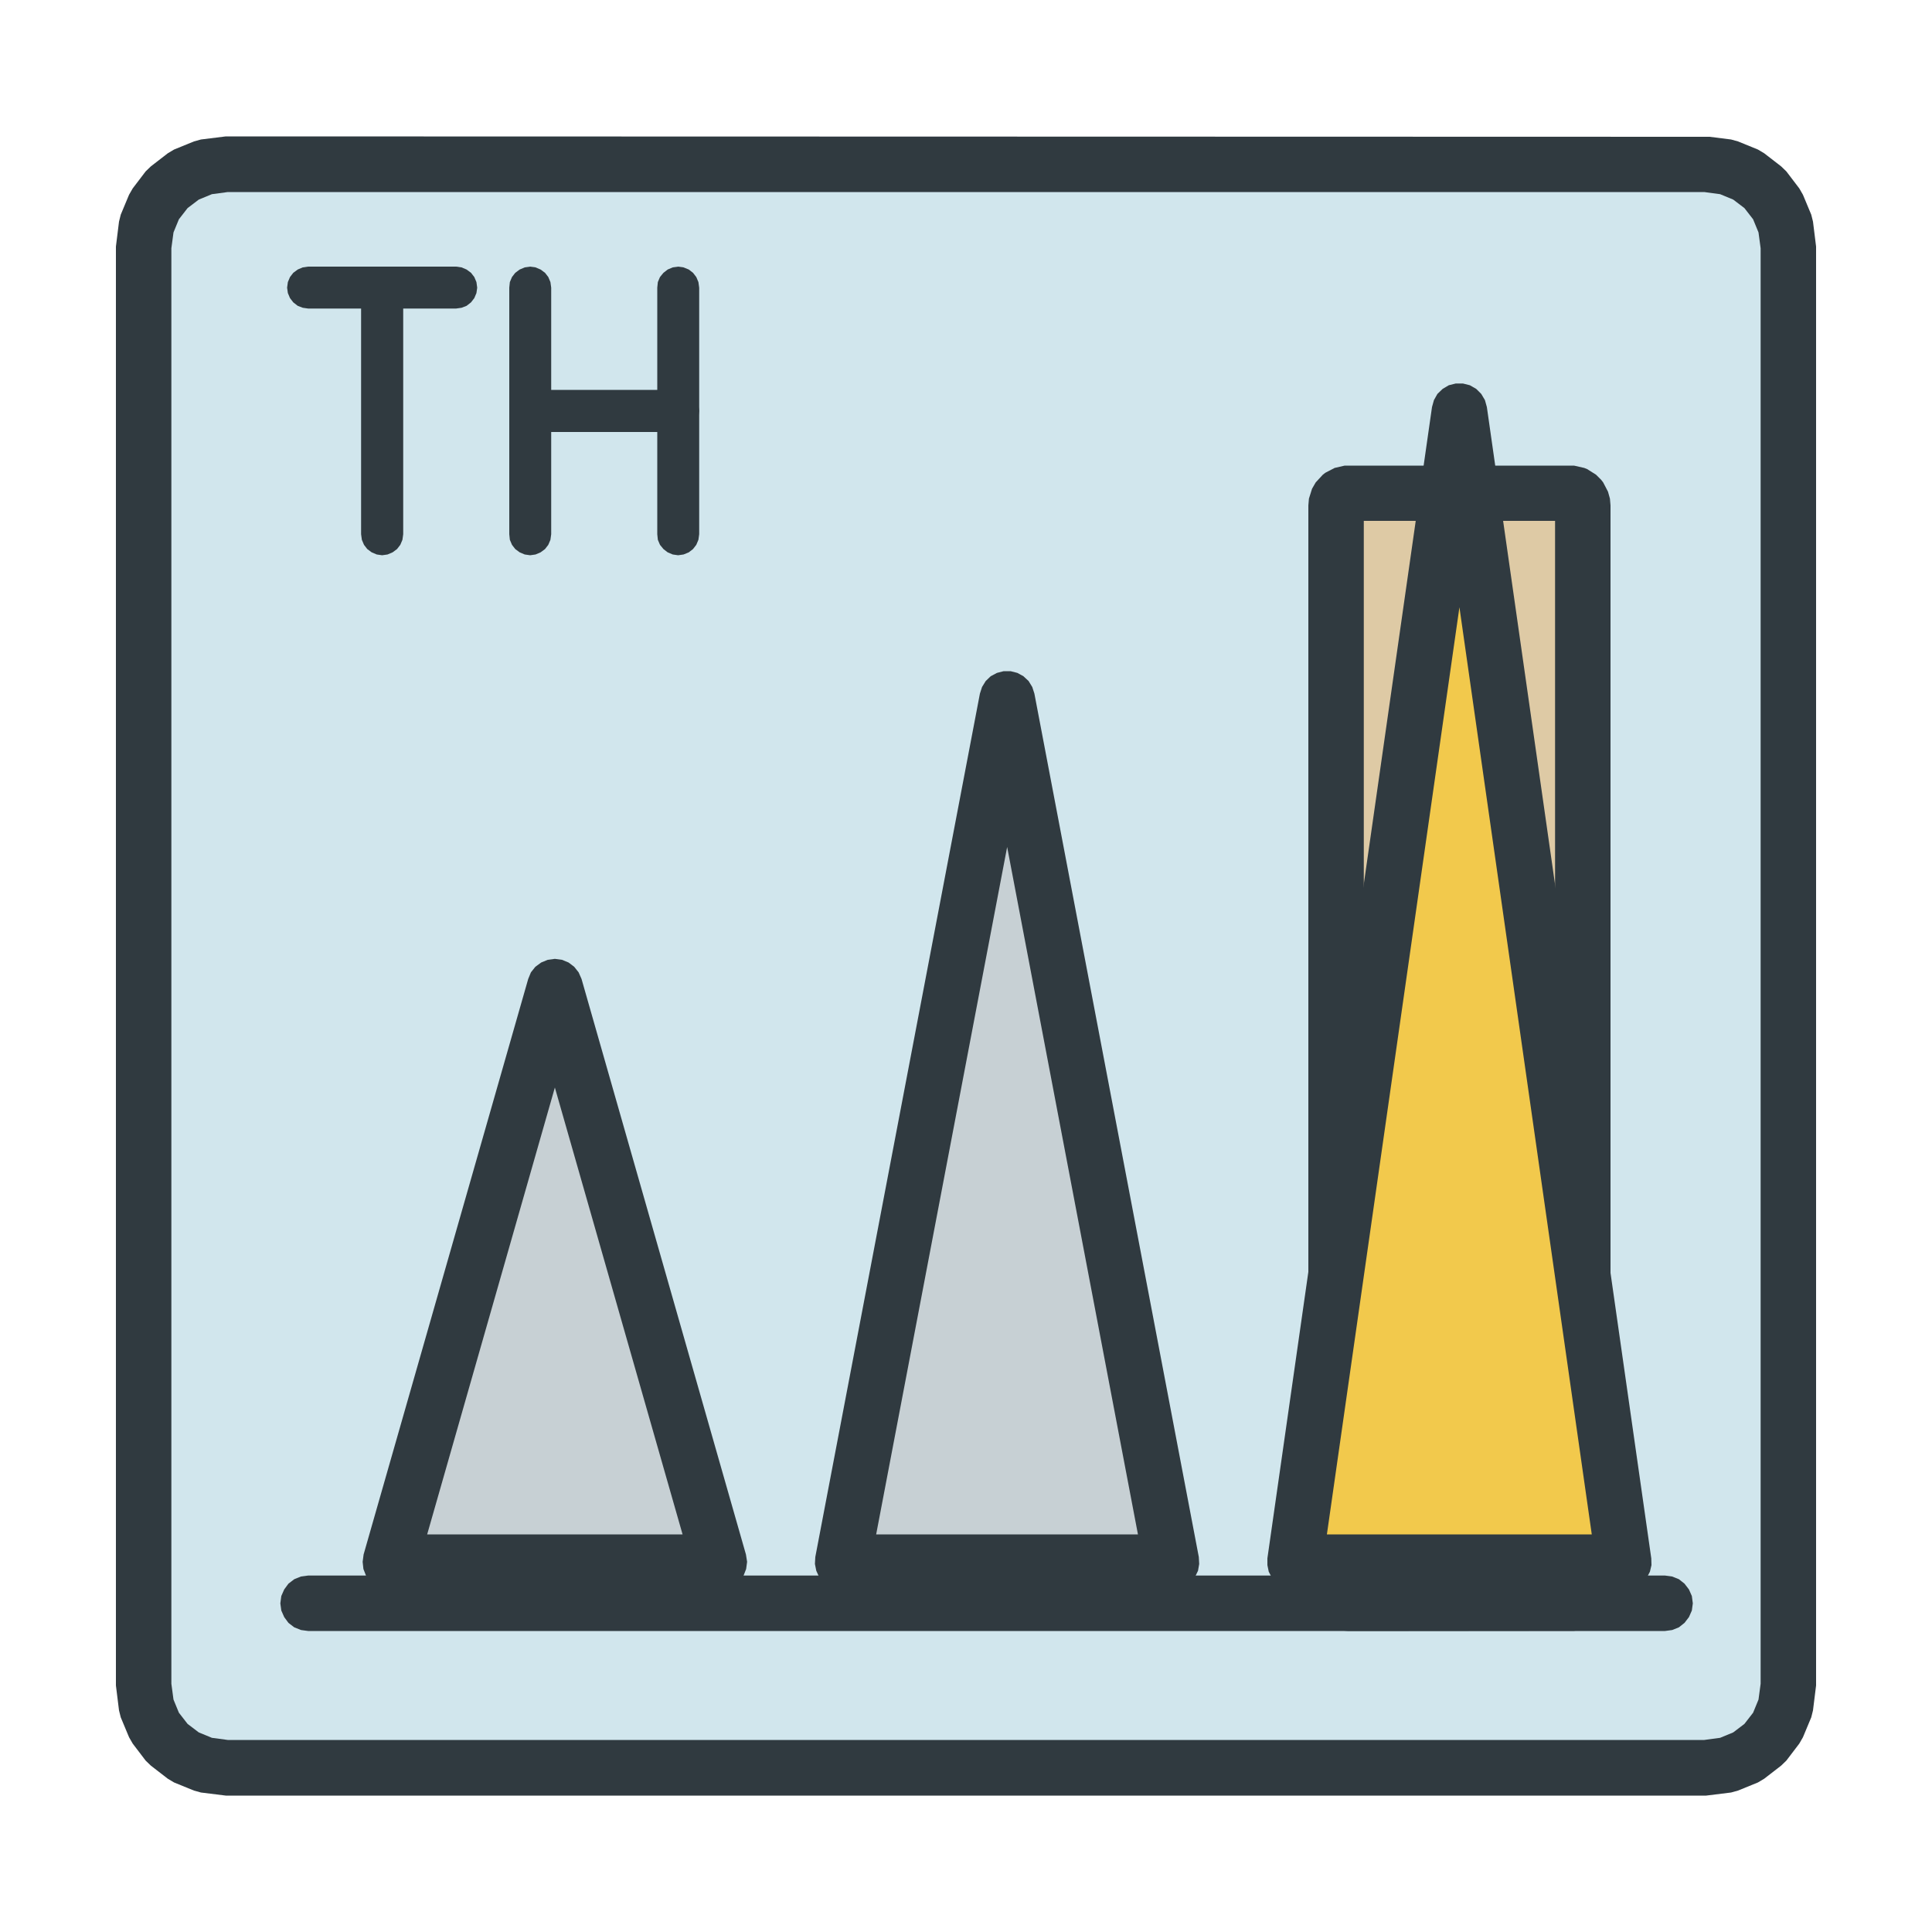
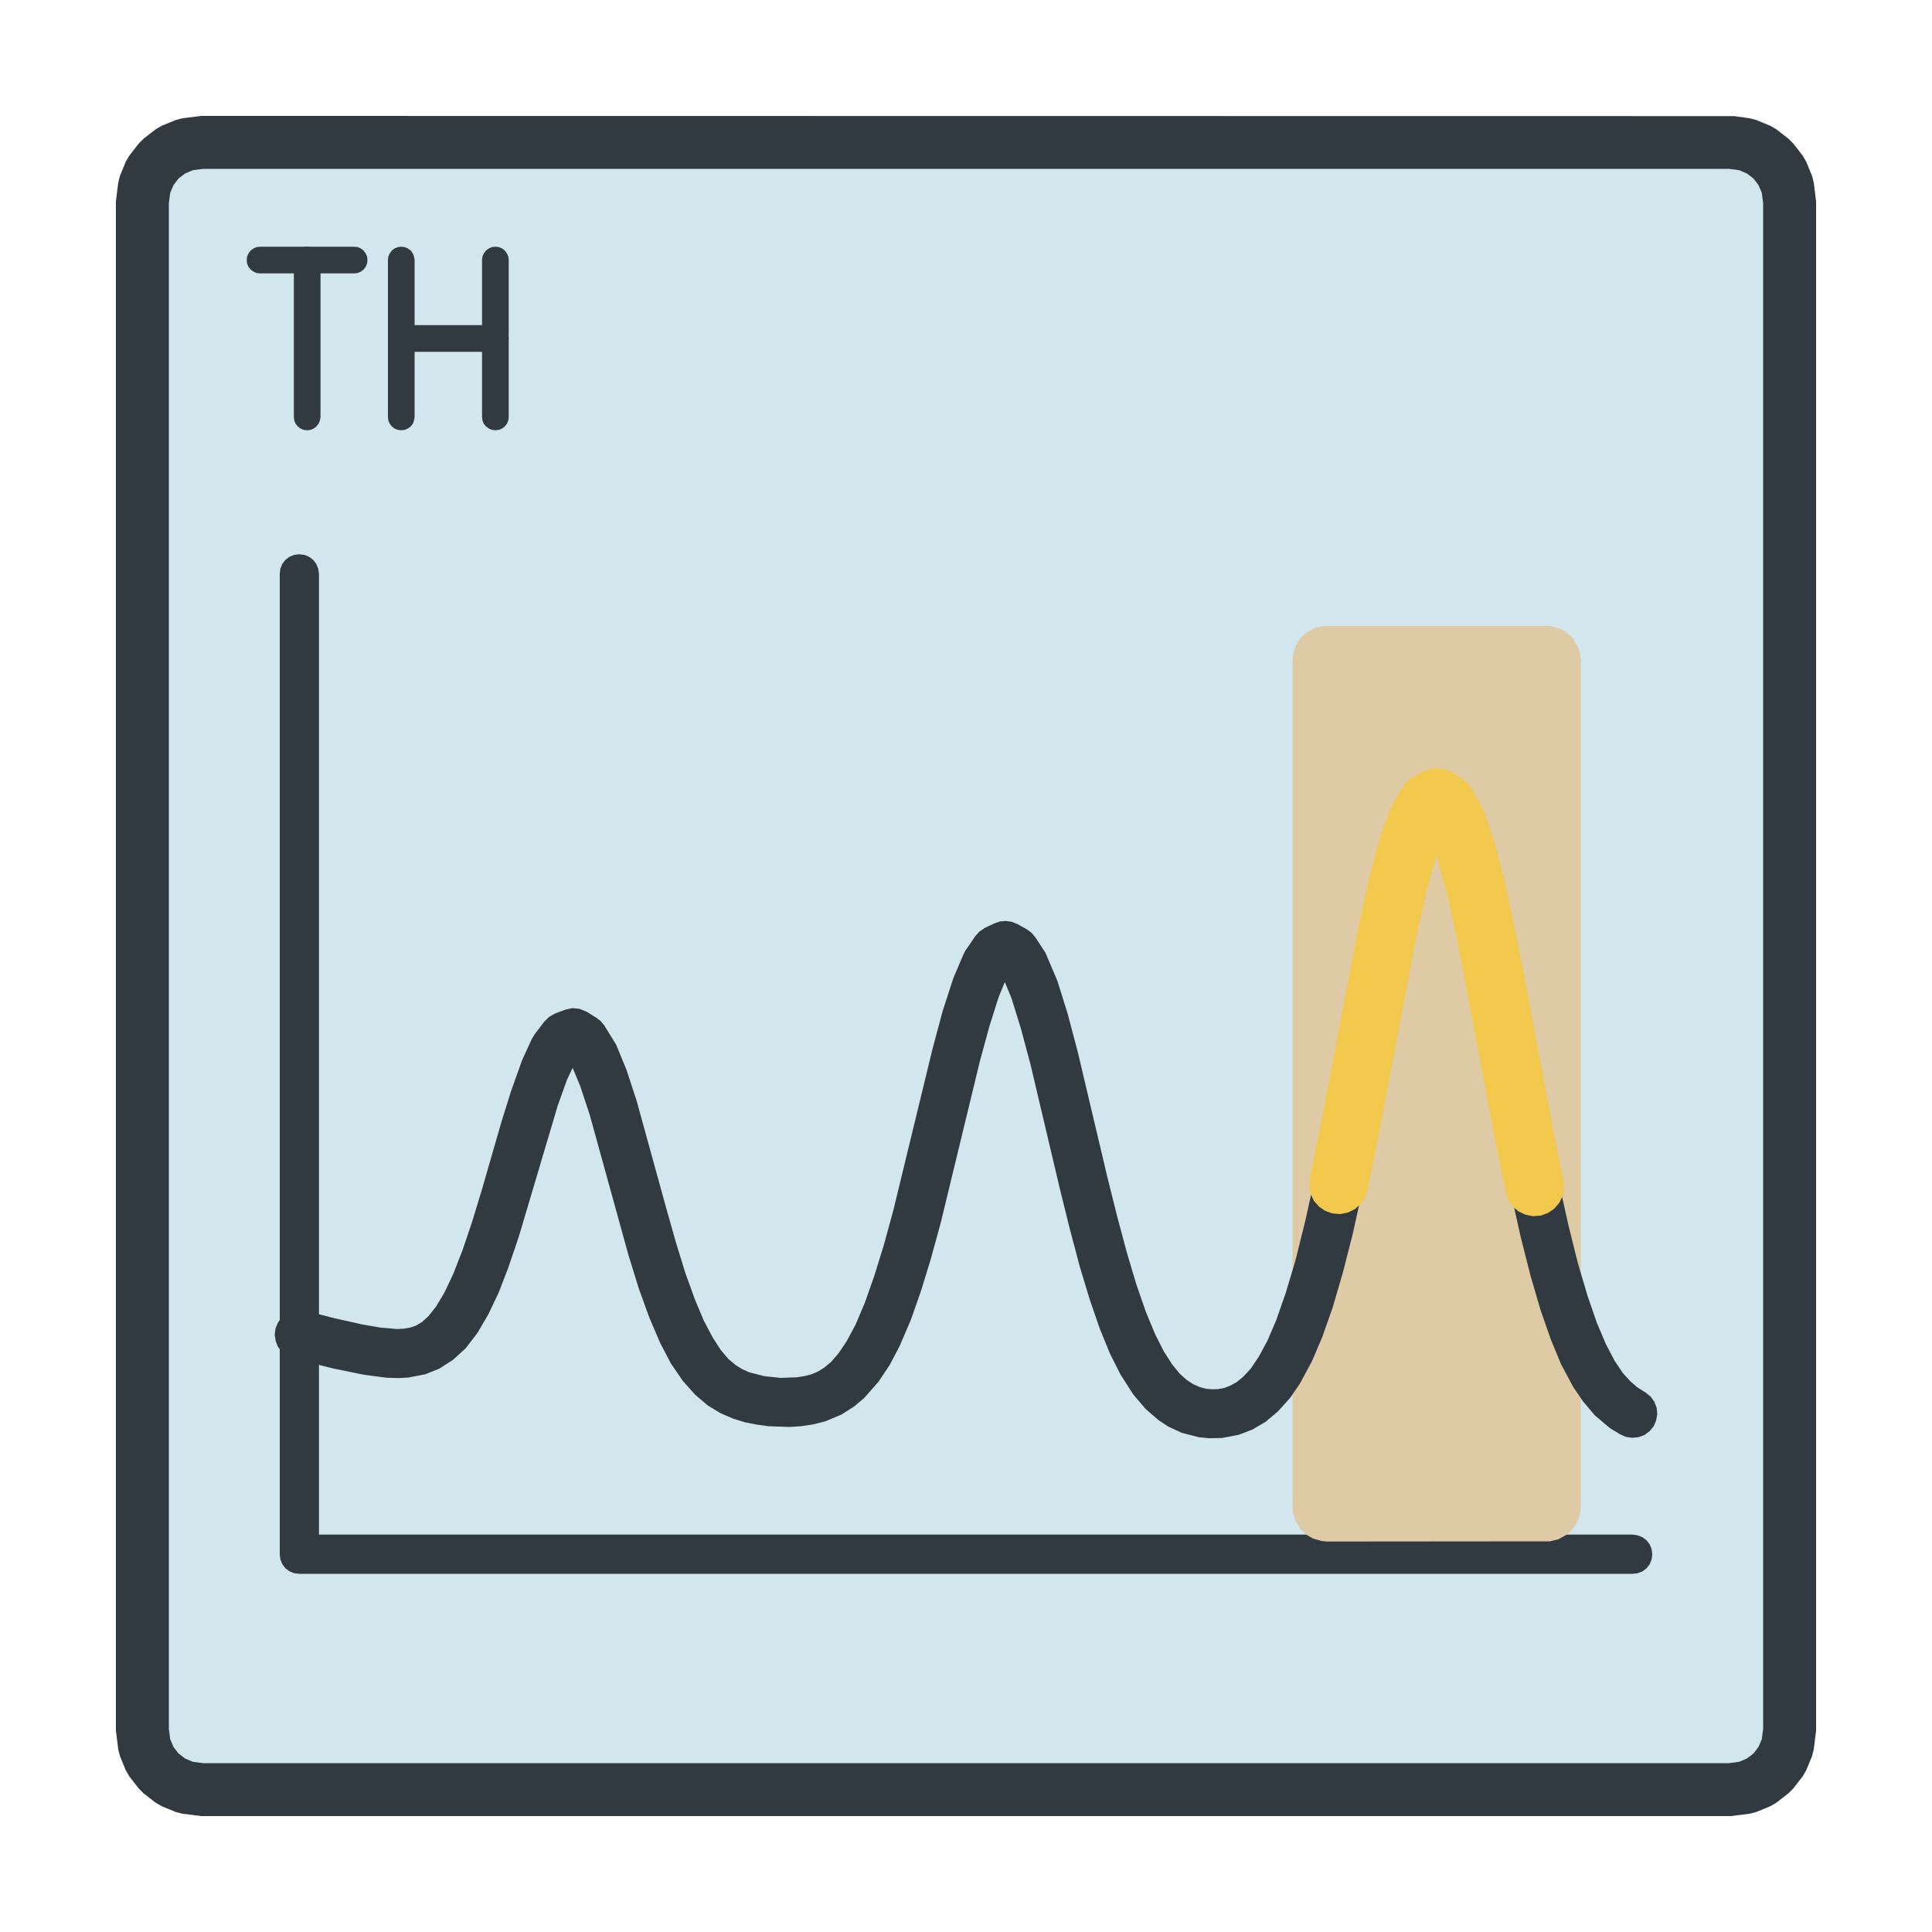
<svg xmlns="http://www.w3.org/2000/svg" viewBox="0 0 1000 1000" role="img" aria-labelledby="title desc">
-   <path fill="#D1E6ED" d="M883.1 85.0 L894.1 86.5 L904.4 90.7 L913.2 97.5 L919.9 106.3 L924.2 116.6 L925.6 127.6 L925.6 872.4 L924.2 883.4 L919.9 893.7 L913.2 902.5 L904.4 909.3 L894.1 913.5 L883.1 915.0 L116.9 915.0 L105.9 913.5 L95.6 909.3 L86.8 902.5 L80.1 893.7 L75.8 883.4 L74.4 872.4 L74.4 127.6 L75.8 116.6 L80.1 106.3 L86.8 97.5 L95.6 90.7 L105.9 86.5 L116.9 85.0 Z" />
-   <path fill="#303A40" d="M884.9 70.8 L896.0 72.2 L899.6 73.2 L909.9 77.4 L913.1 79.3 L921.9 86.1 L924.6 88.7 L931.3 97.5 L933.2 100.8 L937.5 111.1 L938.4 114.7 L940.0 127.6 L940.0 872.4 L938.4 885.3 L937.5 888.9 L933.2 899.2 L931.3 902.5 L924.6 911.3 L921.9 913.9 L913.1 920.7 L909.9 922.6 L899.6 926.8 L896.0 927.8 L883.1 929.4 L116.9 929.4 L104.0 927.8 L100.4 926.8 L90.1 922.6 L86.9 920.7 L78.1 913.9 L75.4 911.3 L68.7 902.5 L66.8 899.2 L62.5 888.9 L61.6 885.3 L60.0 872.4 L60.0 127.6 L61.6 114.7 L62.5 111.1 L66.8 100.8 L68.7 97.5 L75.4 88.7 L78.1 86.1 L86.9 79.3 L90.1 77.4 L100.4 73.2 L104.0 72.2 L116.9 70.6 Z M882.1 99.4 L117.9 99.4 L109.7 100.5 L102.9 103.3 L97.1 107.7 L92.6 113.5 L89.8 120.3 L88.7 128.5 L88.7 871.5 L89.8 879.7 L92.6 886.5 L97.1 892.3 L102.9 896.7 L109.7 899.5 L117.9 900.6 L882.1 900.6 L890.3 899.5 L897.1 896.7 L902.9 892.3 L907.4 886.5 L910.2 879.7 L911.3 871.5 L911.3 128.5 L910.2 120.3 L907.4 113.5 L902.9 107.7 L897.1 103.3 L890.3 100.5 Z" />
-   <path fill="#C7D0D4" d="M202.1 808.6 L287.2 510.6 L372.3 808.6 Z" />
-   <path fill="#303A40" d="M202.1 823.0 L198.3 822.5 L194.8 821.0 L191.8 818.7 L189.5 815.7 L188.1 812.1 L187.7 808.4 L188.2 804.6 L273.4 506.7 L274.8 503.3 L277.1 500.4 L280.1 498.2 L283.5 496.8 L287.2 496.3 L290.9 496.8 L294.3 498.2 L297.2 500.4 L299.5 503.3 L301.0 506.7 L386.1 804.6 L386.7 808.4 L386.2 812.1 L384.8 815.7 L382.5 818.7 L379.6 821.0 L376.1 822.5 L372.3 823.0 Z M221.1 794.2 L353.3 794.2 L287.2 562.9 Z" />
-   <path fill="#C7D0D4" d="M436.2 808.6 L521.3 361.7 L606.4 808.6 Z" />
-   <path fill="#303A40" d="M436.2 823.0 L432.6 822.5 L429.2 821.2 L426.3 819.1 L424.0 816.3 L422.5 813.0 L421.8 809.5 L422.0 805.9 L507.2 359.0 L508.3 355.6 L510.2 352.5 L512.8 350.0 L516.0 348.3 L519.5 347.4 L523.1 347.4 L526.6 348.3 L529.7 350.0 L532.4 352.5 L534.3 355.6 L535.4 359.0 L620.5 805.9 L620.7 809.5 L620.1 813.0 L618.5 816.3 L616.2 819.1 L613.3 821.2 L610.0 822.5 L606.4 823.0 Z M453.5 794.2 L589.0 794.2 L521.3 438.4 Z" />
-   <path fill="#DECAA5" d="M812.8 255.3 L814.5 255.5 L816.0 256.1 L817.4 257.1 L818.4 258.5 L819.0 260.0 L819.2 261.6 L819.2 823.5 L819.0 825.1 L818.4 826.7 L817.4 828.0 L816.0 829.0 L814.5 829.6 L812.8 829.9 L697.9 829.9 L696.3 829.6 L694.7 829.0 L693.4 828.0 L692.4 826.7 L691.8 825.1 L691.5 823.5 L691.5 261.6 L691.8 260.0 L692.4 258.5 L693.4 257.1 L694.7 256.1 L696.3 255.5 L697.9 255.3 Z" />
-   <path fill="#303A40" d="M814.7 241.0 L820.0 242.2 L821.5 242.8 L826.1 245.7 L828.8 248.4 L829.8 249.7 L832.3 254.5 L833.3 258.1 L833.6 261.6 L833.6 823.5 L833.3 827.0 L832.3 830.6 L829.8 835.4 L826.1 839.4 L821.5 842.3 L816.4 843.9 L814.7 844.1 L697.9 844.2 L694.4 843.9 L689.2 842.3 L686.0 840.4 L682.0 836.7 L681.0 835.4 L678.5 830.6 L677.5 827.0 L677.2 823.5 L677.2 261.6 L677.5 258.1 L679.1 253.0 L681.0 249.7 L684.7 245.7 L686.0 244.7 L690.8 242.2 L696.0 241.0 Z M705.9 269.6 L705.9 815.5 L804.9 815.5 L804.9 269.6 Z" />
-   <path fill="#F2C94C" d="M670.3 808.6 L755.4 212.7 L840.5 808.6 Z" />
-   <path fill="#303A40" d="M670.3 823.0 L666.8 822.5 L663.5 821.3 L660.6 819.3 L658.3 816.6 L656.7 813.5 L656.0 810.1 L656.0 806.6 L741.2 210.7 L742.2 207.1 L744.0 203.9 L746.7 201.3 L749.9 199.4 L753.5 198.5 L757.2 198.5 L760.8 199.4 L764.1 201.3 L766.7 203.9 L768.6 207.1 L769.6 210.7 L854.7 806.6 L854.8 810.1 L854.0 813.5 L852.4 816.6 L850.1 819.3 L847.3 821.3 L844.0 822.5 L840.5 823.0 Z M686.8 794.2 L823.9 794.2 L755.4 314.3 Z" />
-   <path fill="#303A40" d="M861.8 844.2 L159.5 844.2 L155.8 843.7 L152.3 842.3 L149.3 840.0 L147.1 837.0 L145.6 833.6 L145.1 829.9 L145.6 826.1 L147.1 822.7 L149.3 819.7 L152.3 817.4 L155.8 816.0 L159.5 815.5 L861.8 815.5 L865.5 816.0 L869.0 817.4 L871.9 819.7 L874.2 822.7 L875.7 826.1 L876.2 829.9 L875.7 833.6 L874.2 837.0 L871.9 840.0 L869.0 842.3 L865.5 843.7 Z" />
-   <path fill="#303A40" d="M236.1 159.7 L159.5 159.7 L156.7 159.3 L154.1 158.3 L151.8 156.5 L150.1 154.3 L149.0 151.7 L148.6 148.9 L149.0 146.0 L150.1 143.4 L151.8 141.2 L154.1 139.5 L156.7 138.4 L159.5 138.0 L236.1 138.0 L238.9 138.4 L241.5 139.5 L243.8 141.2 L245.5 143.4 L246.6 146.0 L247.0 148.9 L246.6 151.7 L245.5 154.3 L243.8 156.5 L241.5 158.3 L238.9 159.3 Z" />
-   <path fill="#303A40" d="M186.9 276.5 L186.9 148.9 L187.3 146.0 L188.4 143.4 L190.1 141.2 L192.4 139.5 L195.0 138.4 L197.8 138.0 L200.6 138.4 L203.2 139.5 L205.5 141.2 L207.2 143.4 L208.3 146.0 L208.7 148.9 L208.7 276.5 L208.3 279.4 L207.2 282.0 L205.5 284.2 L203.2 285.9 L200.6 287.0 L197.8 287.4 L195.0 287.0 L192.4 285.9 L190.1 284.2 L188.4 282.0 L187.3 279.4 Z" />
-   <path fill="#303A40" d="M263.6 276.5 L263.6 148.9 L263.9 146.0 L265.0 143.4 L266.7 141.2 L269.0 139.5 L271.6 138.4 L274.4 138.0 L277.2 138.4 L279.8 139.5 L282.1 141.2 L283.8 143.4 L284.9 146.0 L285.3 148.9 L285.3 276.5 L284.9 279.4 L283.8 282.0 L282.1 284.2 L279.8 285.9 L277.2 287.0 L274.4 287.4 L271.6 287.0 L269.0 285.9 L266.7 284.2 L265.0 282.0 L263.9 279.4 Z" />
-   <path fill="#303A40" d="M340.2 276.5 L340.2 148.9 L340.5 146.0 L341.6 143.4 L343.4 141.2 L345.6 139.5 L348.2 138.4 L351.0 138.0 L353.8 138.4 L356.5 139.5 L358.7 141.2 L360.4 143.4 L361.5 146.0 L361.9 148.9 L361.9 276.5 L361.5 279.4 L360.4 282.0 L358.7 284.2 L356.5 285.9 L353.8 287.0 L351.0 287.4 L348.2 287.0 L345.6 285.9 L343.4 284.2 L341.6 282.0 L340.5 279.4 Z" />
-   <path fill="#303A40" d="M351.0 223.6 L274.4 223.6 L271.6 223.2 L269.0 222.1 L266.7 220.4 L265.0 218.1 L263.9 215.5 L263.6 212.7 L263.9 209.9 L265.0 207.3 L266.7 205.0 L269.0 203.3 L271.6 202.2 L274.4 201.8 L351.0 201.8 L353.8 202.2 L356.5 203.3 L358.7 205.0 L360.4 207.3 L361.5 209.9 L361.9 212.7 L361.5 215.5 L360.4 218.1 L358.7 220.4 L356.5 222.1 L353.8 223.2 Z" />
+   <path fill="#D1E6ED" d="M895.8 73.7 L903.7 74.7 L911.1 77.8 L917.4 82.6 L922.2 88.9 L925.3 96.3 L926.3 104.2 L926.3 895.8 L925.3 903.7 L922.2 911.1 L917.4 917.4 L911.1 922.2 L903.7 925.3 L895.8 926.3 L104.2 926.3 L96.3 925.3 L88.9 922.2 L82.6 917.4 L77.8 911.1 L74.7 903.7 L73.7 895.8 L73.7 104.2 L74.7 96.3 L77.8 88.9 L82.6 82.6 L88.9 77.8 L96.3 74.7 L104.2 73.7 Z" />
+   <path fill="#303A40" d="M897.6 60.1 L905.5 61.2 L909.0 62.1 L916.3 65.1 L919.4 66.9 L925.7 71.8 L928.2 74.3 L933.1 80.6 L934.9 83.7 L937.9 91.0 L938.8 94.5 L940.0 104.2 L940.0 895.8 L938.8 905.5 L937.9 909.0 L934.9 916.3 L933.1 919.4 L928.2 925.7 L925.7 928.2 L919.4 933.1 L916.3 934.9 L909.0 937.9 L905.5 938.8 L895.8 940.0 L104.2 940.0 L94.5 938.8 L91.0 937.9 L83.7 934.9 L80.6 933.1 L74.3 928.2 L71.8 925.7 L66.9 919.4 L65.1 916.3 L62.1 909.0 L61.2 905.5 L60.0 895.8 L60.0 104.2 L61.2 94.5 L62.1 91.0 L65.1 83.7 L66.9 80.6 L71.8 74.3 L74.3 71.8 L80.6 66.9 L83.7 65.1 L91.0 62.1 L94.5 61.2 L104.2 60.0 Z M894.9 87.4 L105.1 87.4 L99.8 88.1 L95.8 89.8 L92.4 92.4 L89.8 95.8 L88.1 99.8 L87.4 105.1 L87.4 894.9 L88.1 900.2 L89.8 904.2 L92.4 907.6 L95.8 910.2 L99.8 911.9 L105.1 912.6 L894.9 912.6 L900.2 911.9 L904.2 910.2 L907.6 907.6 L910.2 904.2 L911.9 900.2 L912.6 894.9 L912.6 105.1 L911.9 99.8 L910.2 95.8 L907.6 92.4 L904.2 89.8 L900.2 88.1 Z" />
+   <path fill="#303A40" d="M183.3 141.5 L134.6 141.5 L132.8 141.3 L131.2 140.6 L129.7 139.5 L128.6 138.1 L127.9 136.4 L127.7 134.6 L127.9 132.8 L128.6 131.2 L129.7 129.7 L131.2 128.6 L132.8 127.9 L134.6 127.7 L183.3 127.7 L185.1 127.9 L186.8 128.6 L188.2 129.7 L189.3 131.2 L190.0 132.8 L190.2 134.6 L190.0 136.4 L189.3 138.1 L188.2 139.5 L186.8 140.6 L185.1 141.3 Z" />
+   <path fill="#303A40" d="M152.1 215.8 L152.1 134.6 L152.3 132.8 L153.0 131.2 L154.1 129.7 L155.5 128.6 L157.2 127.9 L159.0 127.7 L160.7 127.9 L162.4 128.6 L163.8 129.7 L164.9 131.2 L165.6 132.8 L165.9 134.6 L165.9 215.8 L165.6 217.6 L164.9 219.3 L163.8 220.7 L162.4 221.8 L160.7 222.5 L159.0 222.7 L157.2 222.5 L155.5 221.8 L154.1 220.7 L153.0 219.3 L152.3 217.6 Z" />
+   <path fill="#303A40" d="M200.8 215.8 L200.8 134.6 L201.0 132.8 L201.7 131.2 L202.8 129.7 L204.2 128.6 L205.9 127.9 L207.7 127.7 L209.5 127.9 L211.1 128.6 L212.6 129.7 L213.7 131.2 L214.3 132.8 L214.6 134.6 L214.6 215.8 L214.3 217.6 L213.7 219.3 L212.6 220.7 L211.1 221.8 L209.5 222.5 L207.7 222.7 L205.9 222.5 L204.2 221.8 L202.8 220.7 L201.7 219.3 L201.0 217.6 Z" />
+   <path fill="#303A40" d="M249.5 215.8 L249.5 134.6 L249.7 132.8 L250.4 131.2 L251.5 129.7 L253.0 128.6 L254.6 127.9 L256.4 127.7 L258.2 127.9 L259.9 128.6 L261.3 129.7 L262.4 131.2 L263.1 132.8 L263.3 134.6 L263.3 215.8 L263.1 217.6 L262.4 219.3 L261.3 220.7 L259.9 221.8 L258.2 222.5 L256.4 222.7 L254.6 222.5 L253.0 221.8 L251.5 220.7 L250.4 219.3 L249.7 217.6 Z" />
+   <path fill="#303A40" d="M256.4 182.1 L207.7 182.1 L205.9 181.9 L204.2 181.2 L202.8 180.1 L201.7 178.7 L201.0 177.0 L200.8 175.2 L201.0 173.4 L201.7 171.8 L202.8 170.3 L204.2 169.2 L205.9 168.5 L207.7 168.3 L256.4 168.3 L258.2 168.5 L259.9 169.2 L261.3 170.3 L262.4 171.8 L263.1 173.4 L263.3 175.2 L263.1 177.0 L262.4 178.7 L261.3 180.1 L259.9 181.2 L258.2 181.9 Z" />
+   <path fill="#303A40" d="M144.8 804.5 L144.8 297.0 L145.1 294.4 L146.1 291.9 L147.7 289.8 L149.8 288.2 L152.3 287.2 L154.9 286.9 L157.5 287.2 L160.0 288.2 L162.1 289.8 L163.7 291.9 L164.7 294.4 L165.1 297.0 L165.1 794.3 L845.1 794.3 L847.7 794.7 L850.2 795.7 L852.3 797.3 L853.9 799.4 L854.9 801.9 L855.2 804.5 L854.9 807.1 L853.9 809.6 L852.3 811.7 L850.2 813.3 L847.7 814.3 L845.1 814.6 L154.9 814.6 L152.3 814.3 L149.8 813.3 L147.7 811.7 L146.1 809.6 L145.1 807.1 Z" />
+   <path fill="#DECAA5" d="M800.4 337.6 L802.5 338.1 L803.3 338.8 L804.4 340.6 L804.5 341.7 L804.4 781.2 L804.0 782.2 L802.5 783.7 L800.4 784.2 L685.7 784.1 L684.7 783.7 L683.2 782.2 L682.7 780.1 L682.8 340.6 L683.2 339.6 L684.7 338.1 L686.8 337.6 Z" />
+   <path fill="#DECAA5" d="M802.2 324.0 L807.7 325.5 L810.8 327.3 L814.2 330.4 L817.0 335.4 L817.9 338.8 L818.2 341.7 L818.2 780.1 L817.9 783.0 L817.0 786.4 L814.8 790.5 L811.7 793.9 L806.7 796.7 L802.2 797.8 L686.8 797.9 L683.9 797.6 L679.5 796.3 L676.4 794.5 L673.0 791.4 L670.2 786.4 L669.3 783.0 L669.0 780.1 L669.0 341.7 L669.3 338.8 L670.6 334.4 L673.0 330.4 L675.5 327.9 L680.5 325.1 L685.0 324.0 Z M696.4 351.3 L696.4 770.5 L790.8 770.5 L790.8 351.3 Z" />
+   <path fill="#303A40" d="M172.4 708.3 L151.7 703.1 L148.6 701.8 L146.0 699.8 L143.9 697.2 L142.7 694.2 L142.2 690.9 L142.6 687.6 L143.9 684.5 L145.9 681.9 L148.5 679.9 L151.6 678.6 L154.8 678.1 L158.1 678.5 L173.1 682.3 L187.8 685.6 L197.2 687.2 L205.6 687.9 L209.2 687.7 L212.5 687.1 L215.4 686.1 L218.4 684.3 L221.8 681.2 L225.7 676.3 L230.0 669.1 L234.6 659.4 L239.4 647.1 L244.3 632.6 L249.3 616.2 L259.4 581.2 L264.6 564.5 L270.3 548.6 L275.3 537.7 L276.7 535.4 L281.8 528.7 L284.4 526.2 L287.5 524.5 L292.6 522.6 L296.3 521.8 L300.1 522.2 L303.7 523.7 L308.7 526.8 L311.0 528.6 L312.8 530.8 L318.9 540.7 L324.3 553.8 L329.5 569.7 L344.8 625.2 L349.8 642.9 L354.7 658.8 L359.6 672.4 L364.3 683.6 L368.9 692.3 L373.1 698.8 L377.0 703.4 L380.7 706.5 L384.2 708.7 L387.8 710.3 L395.6 712.3 L404.0 713.2 L412.3 712.9 L416.2 712.3 L419.8 711.4 L423.2 710.0 L426.6 707.9 L430.2 704.9 L434.1 700.4 L438.3 694.1 L442.9 685.5 L447.6 674.4 L452.4 660.8 L457.4 644.7 L462.4 626.4 L482.7 542.8 L487.9 523.4 L493.4 506.4 L498.5 494.4 L499.6 492.2 L504.7 484.7 L506.9 482.2 L509.7 480.3 L514.8 477.9 L517.7 476.9 L520.7 476.7 L523.6 477.1 L526.4 478.2 L531.5 481.0 L534.0 482.9 L536.0 485.3 L541.1 493.1 L547.3 507.7 L552.7 525.0 L557.9 544.7 L573.2 609.4 L578.3 629.8 L583.3 648.5 L588.2 664.9 L593.1 679.0 L597.8 690.4 L602.4 699.5 L606.7 706.2 L610.7 711.1 L614.3 714.3 L617.7 716.5 L620.9 717.9 L624.1 718.8 L627.3 719.1 L630.5 719.0 L633.7 718.4 L636.8 717.2 L640.1 715.4 L643.5 712.6 L647.4 708.4 L651.5 702.3 L656.0 694.0 L660.7 683.0 L665.5 669.2 L670.5 652.5 L675.4 632.8 L680.4 610.5 L685.5 585.9 L705.8 479.4 L710.9 456.3 L716.4 435.5 L722.4 418.8 L727.4 409.7 L729.4 407.0 L732.0 405.0 L737.0 401.9 L740.2 400.6 L743.7 400.1 L747.1 400.6 L750.3 402.0 L755.4 405.2 L757.9 407.3 L759.8 409.9 L764.9 419.1 L771.1 436.8 L776.3 456.7 L781.4 480.2 L801.7 586.9 L806.8 611.6 L811.8 634.1 L816.7 653.8 L821.7 670.7 L826.5 684.6 L831.2 695.7 L835.7 704.3 L839.9 710.6 L843.9 715.0 L847.5 718.1 L851.8 720.8 L854.4 722.9 L856.3 725.6 L857.5 728.7 L857.8 732.0 L857.2 735.3 L855.9 738.3 L853.8 740.8 L851.1 742.8 L848.0 743.9 L844.7 744.2 L841.4 743.7 L838.4 742.3 L833.3 739.2 L825.4 732.5 L819.4 725.4 L814.3 717.9 L808.0 706.1 L802.7 693.3 L797.4 678.1 L792.3 660.7 L787.0 639.8 L781.9 616.8 L776.8 591.7 L756.6 485.2 L751.6 462.4 L746.7 443.6 L743.6 434.6 L740.5 443.3 L735.6 462.0 L730.6 484.7 L710.4 590.7 L705.2 615.9 L700.2 638.6 L695.0 658.9 L689.8 676.7 L684.5 691.8 L679.1 704.5 L672.8 716.2 L667.8 723.5 L661.6 730.4 L655.1 735.9 L648.3 739.9 L641.3 742.6 L632.5 744.3 L625.5 744.4 L620.5 743.9 L611.6 741.6 L604.7 738.4 L599.7 735.1 L593.0 729.3 L586.6 721.8 L580.0 711.5 L574.5 700.6 L569.2 687.6 L564.0 672.5 L558.9 655.6 L553.7 636.0 L548.6 615.4 L533.4 551.0 L528.4 532.3 L523.6 516.8 L520.1 508.3 L517.0 515.8 L512.2 530.9 L507.2 549.2 L486.9 633.0 L481.8 651.6 L476.6 668.5 L471.4 683.3 L465.6 696.8 L460.5 706.5 L454.7 715.2 L447.3 723.6 L442.2 727.9 L435.5 732.2 L427.1 735.7 L420.7 737.3 L414.6 738.2 L408.6 738.6 L397.7 738.2 L391.8 737.4 L385.7 736.2 L379.5 734.3 L373.0 731.5 L366.4 727.5 L359.8 721.9 L353.4 714.7 L347.3 705.8 L341.6 694.9 L336.1 682.0 L330.7 667.1 L325.4 650.0 L305.2 576.9 L300.3 562.1 L296.4 552.7 L293.5 558.8 L288.7 572.2 L268.5 640.2 L263.1 656.1 L258.1 669.1 L252.6 680.6 L247.0 690.1 L241.0 697.9 L234.4 703.9 L227.4 708.4 L220.2 711.3 L211.4 713.0 L206.3 713.3 L200.0 713.1 L188.5 711.6 Z" />
+   <path fill="#F2C94C" d="M712.8 591.4 L707.8 616.2 L706.5 620.0 L704.2 623.3 L701.2 625.9 L697.7 627.6 L693.8 628.4 L689.8 628.1 L686.0 626.8 L682.8 624.6 L680.1 621.6 L678.4 618.0 L677.7 614.1 L677.9 610.1 L683.0 585.4 L703.3 479.1 L708.4 455.7 L713.6 435.8 L719.1 420.0 L720.1 417.6 L725.2 408.5 L727.6 405.3 L730.7 402.8 L735.7 399.8 L739.6 398.1 L743.7 397.6 L747.9 398.2 L751.7 399.9 L756.7 403.1 L759.7 405.5 L762.0 408.6 L768.1 420.2 L773.6 436.1 L778.8 456.2 L783.9 479.7 L789.0 505.4 L804.2 586.4 L809.3 611.2 L809.5 615.2 L808.8 619.1 L807.0 622.7 L804.4 625.7 L801.1 627.9 L797.4 629.2 L793.4 629.5 L789.5 628.7 L785.9 627.0 L782.9 624.4 L780.7 621.1 L779.4 617.3 L774.3 592.2 L754.1 485.7 L749.1 463.0 L743.5 442.3 L738.1 462.6 L733.1 485.2 Z" />
</svg>
